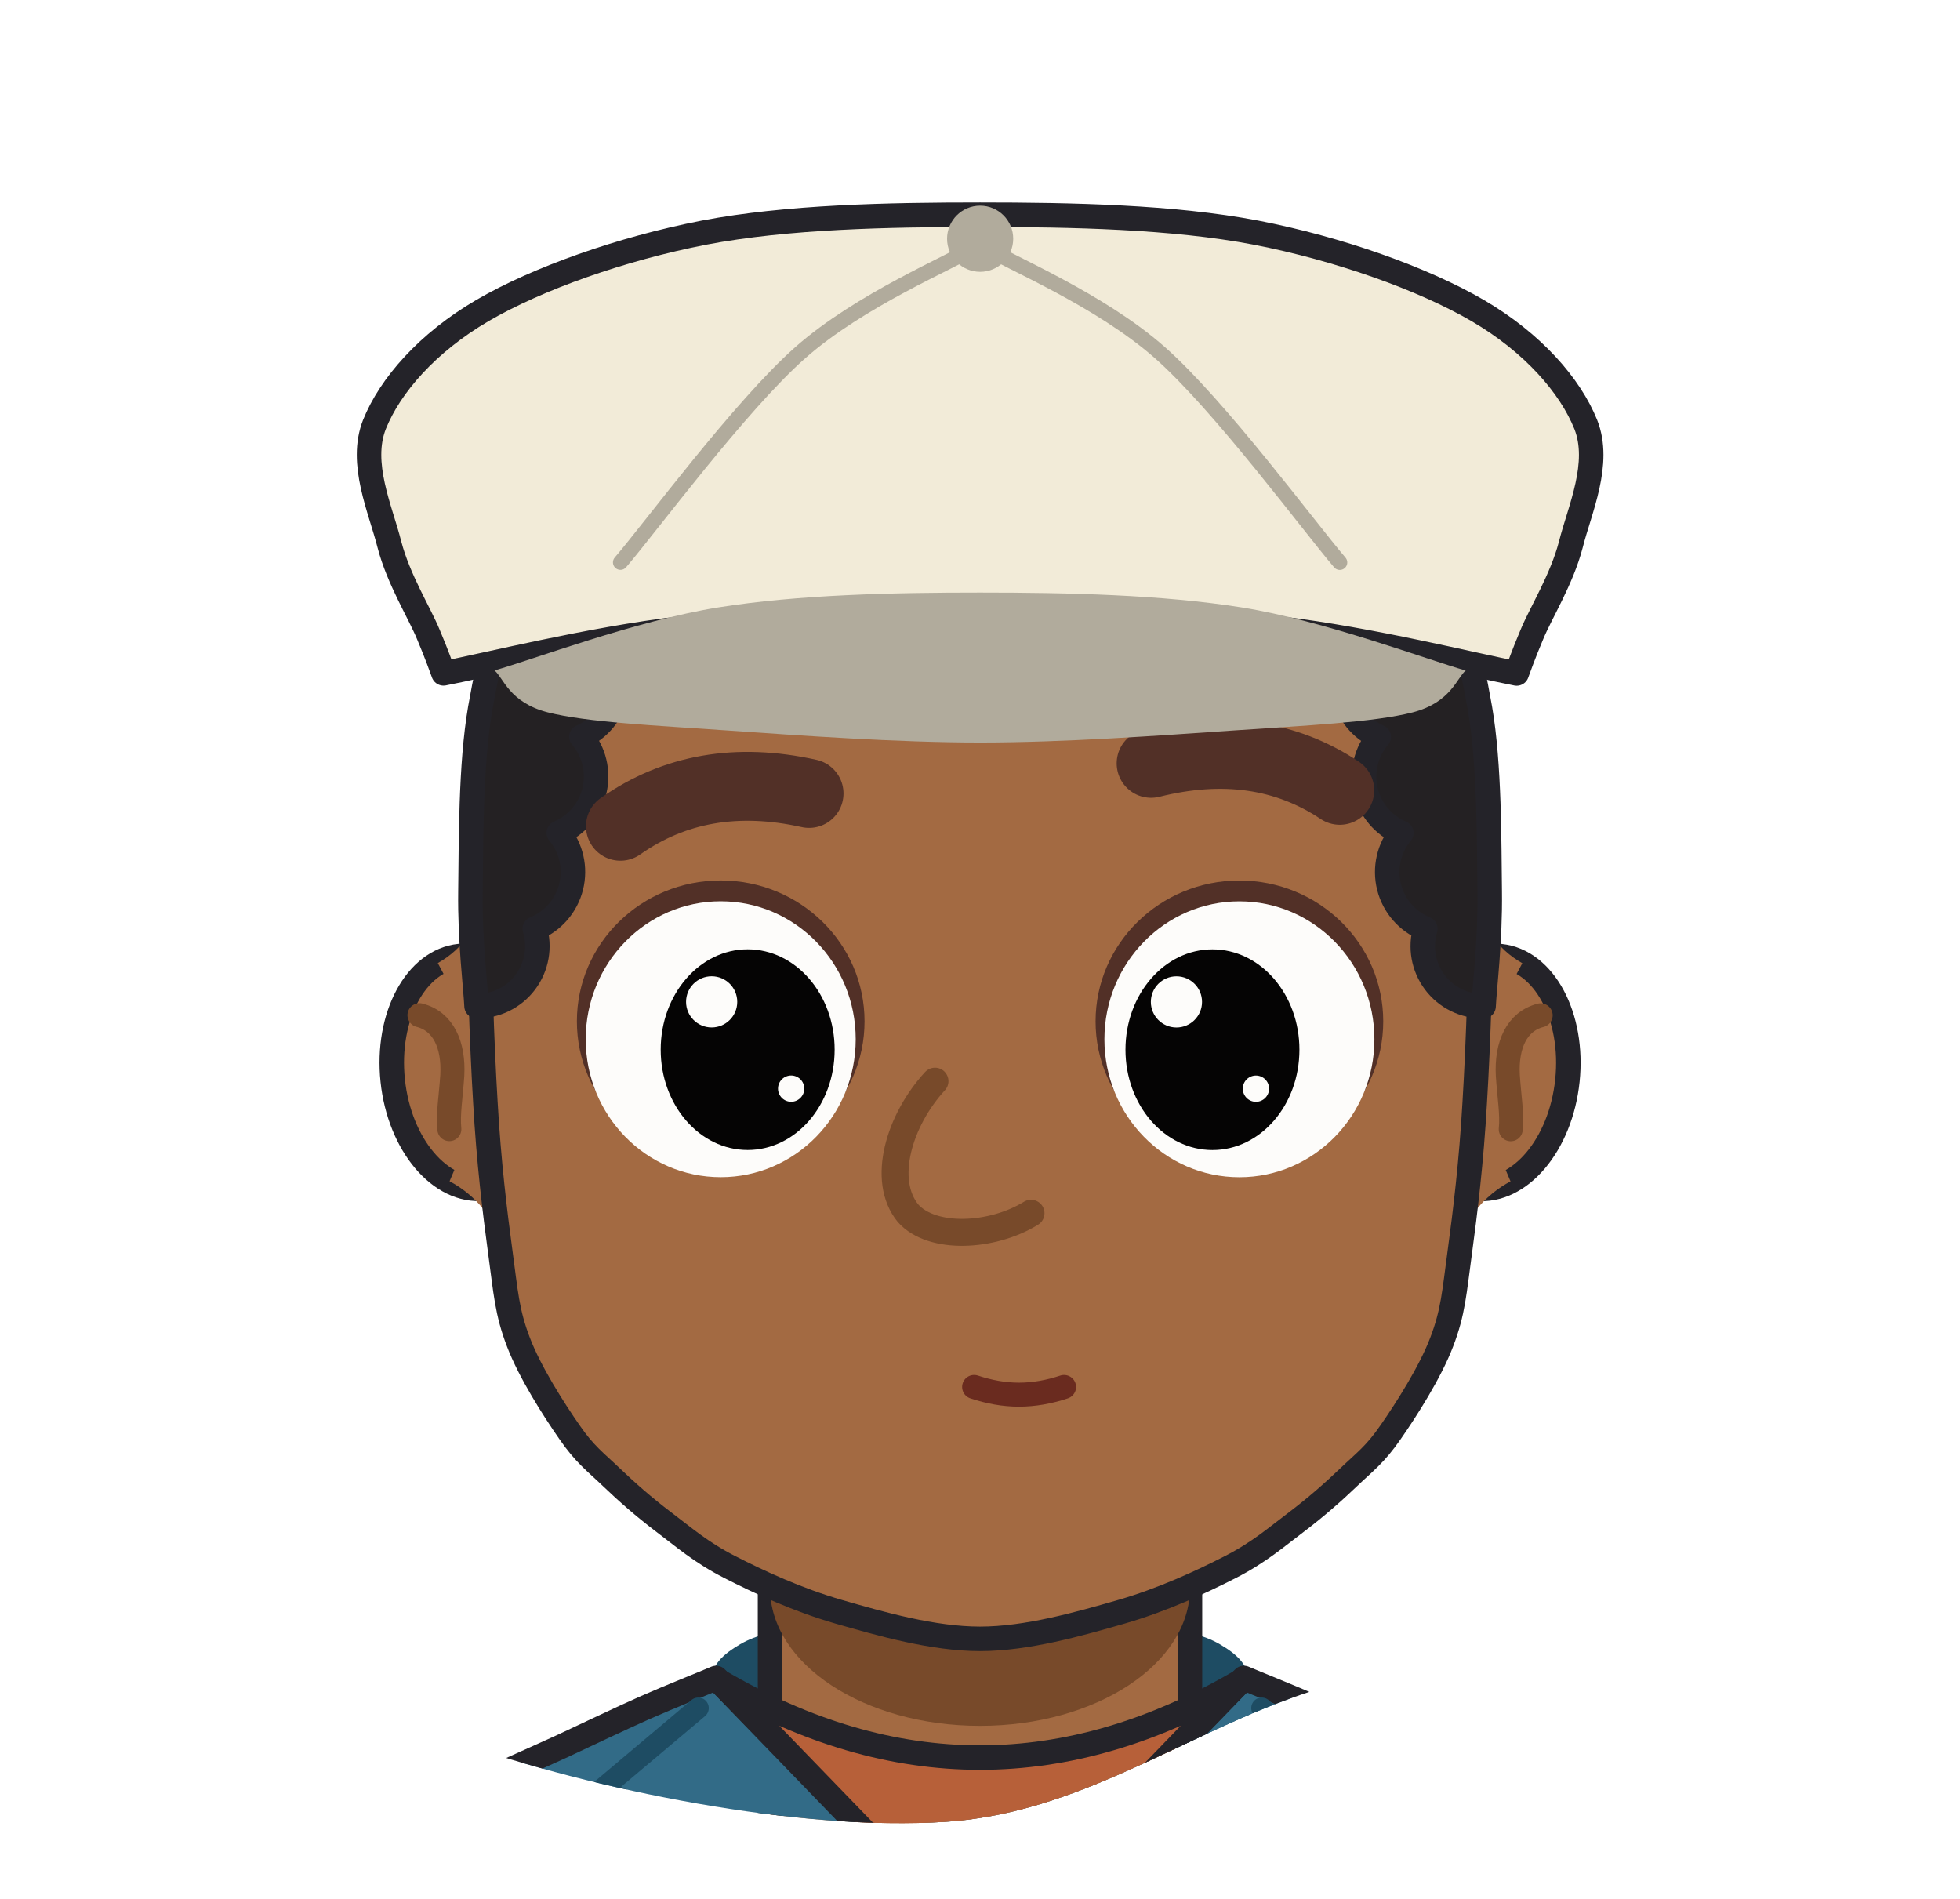
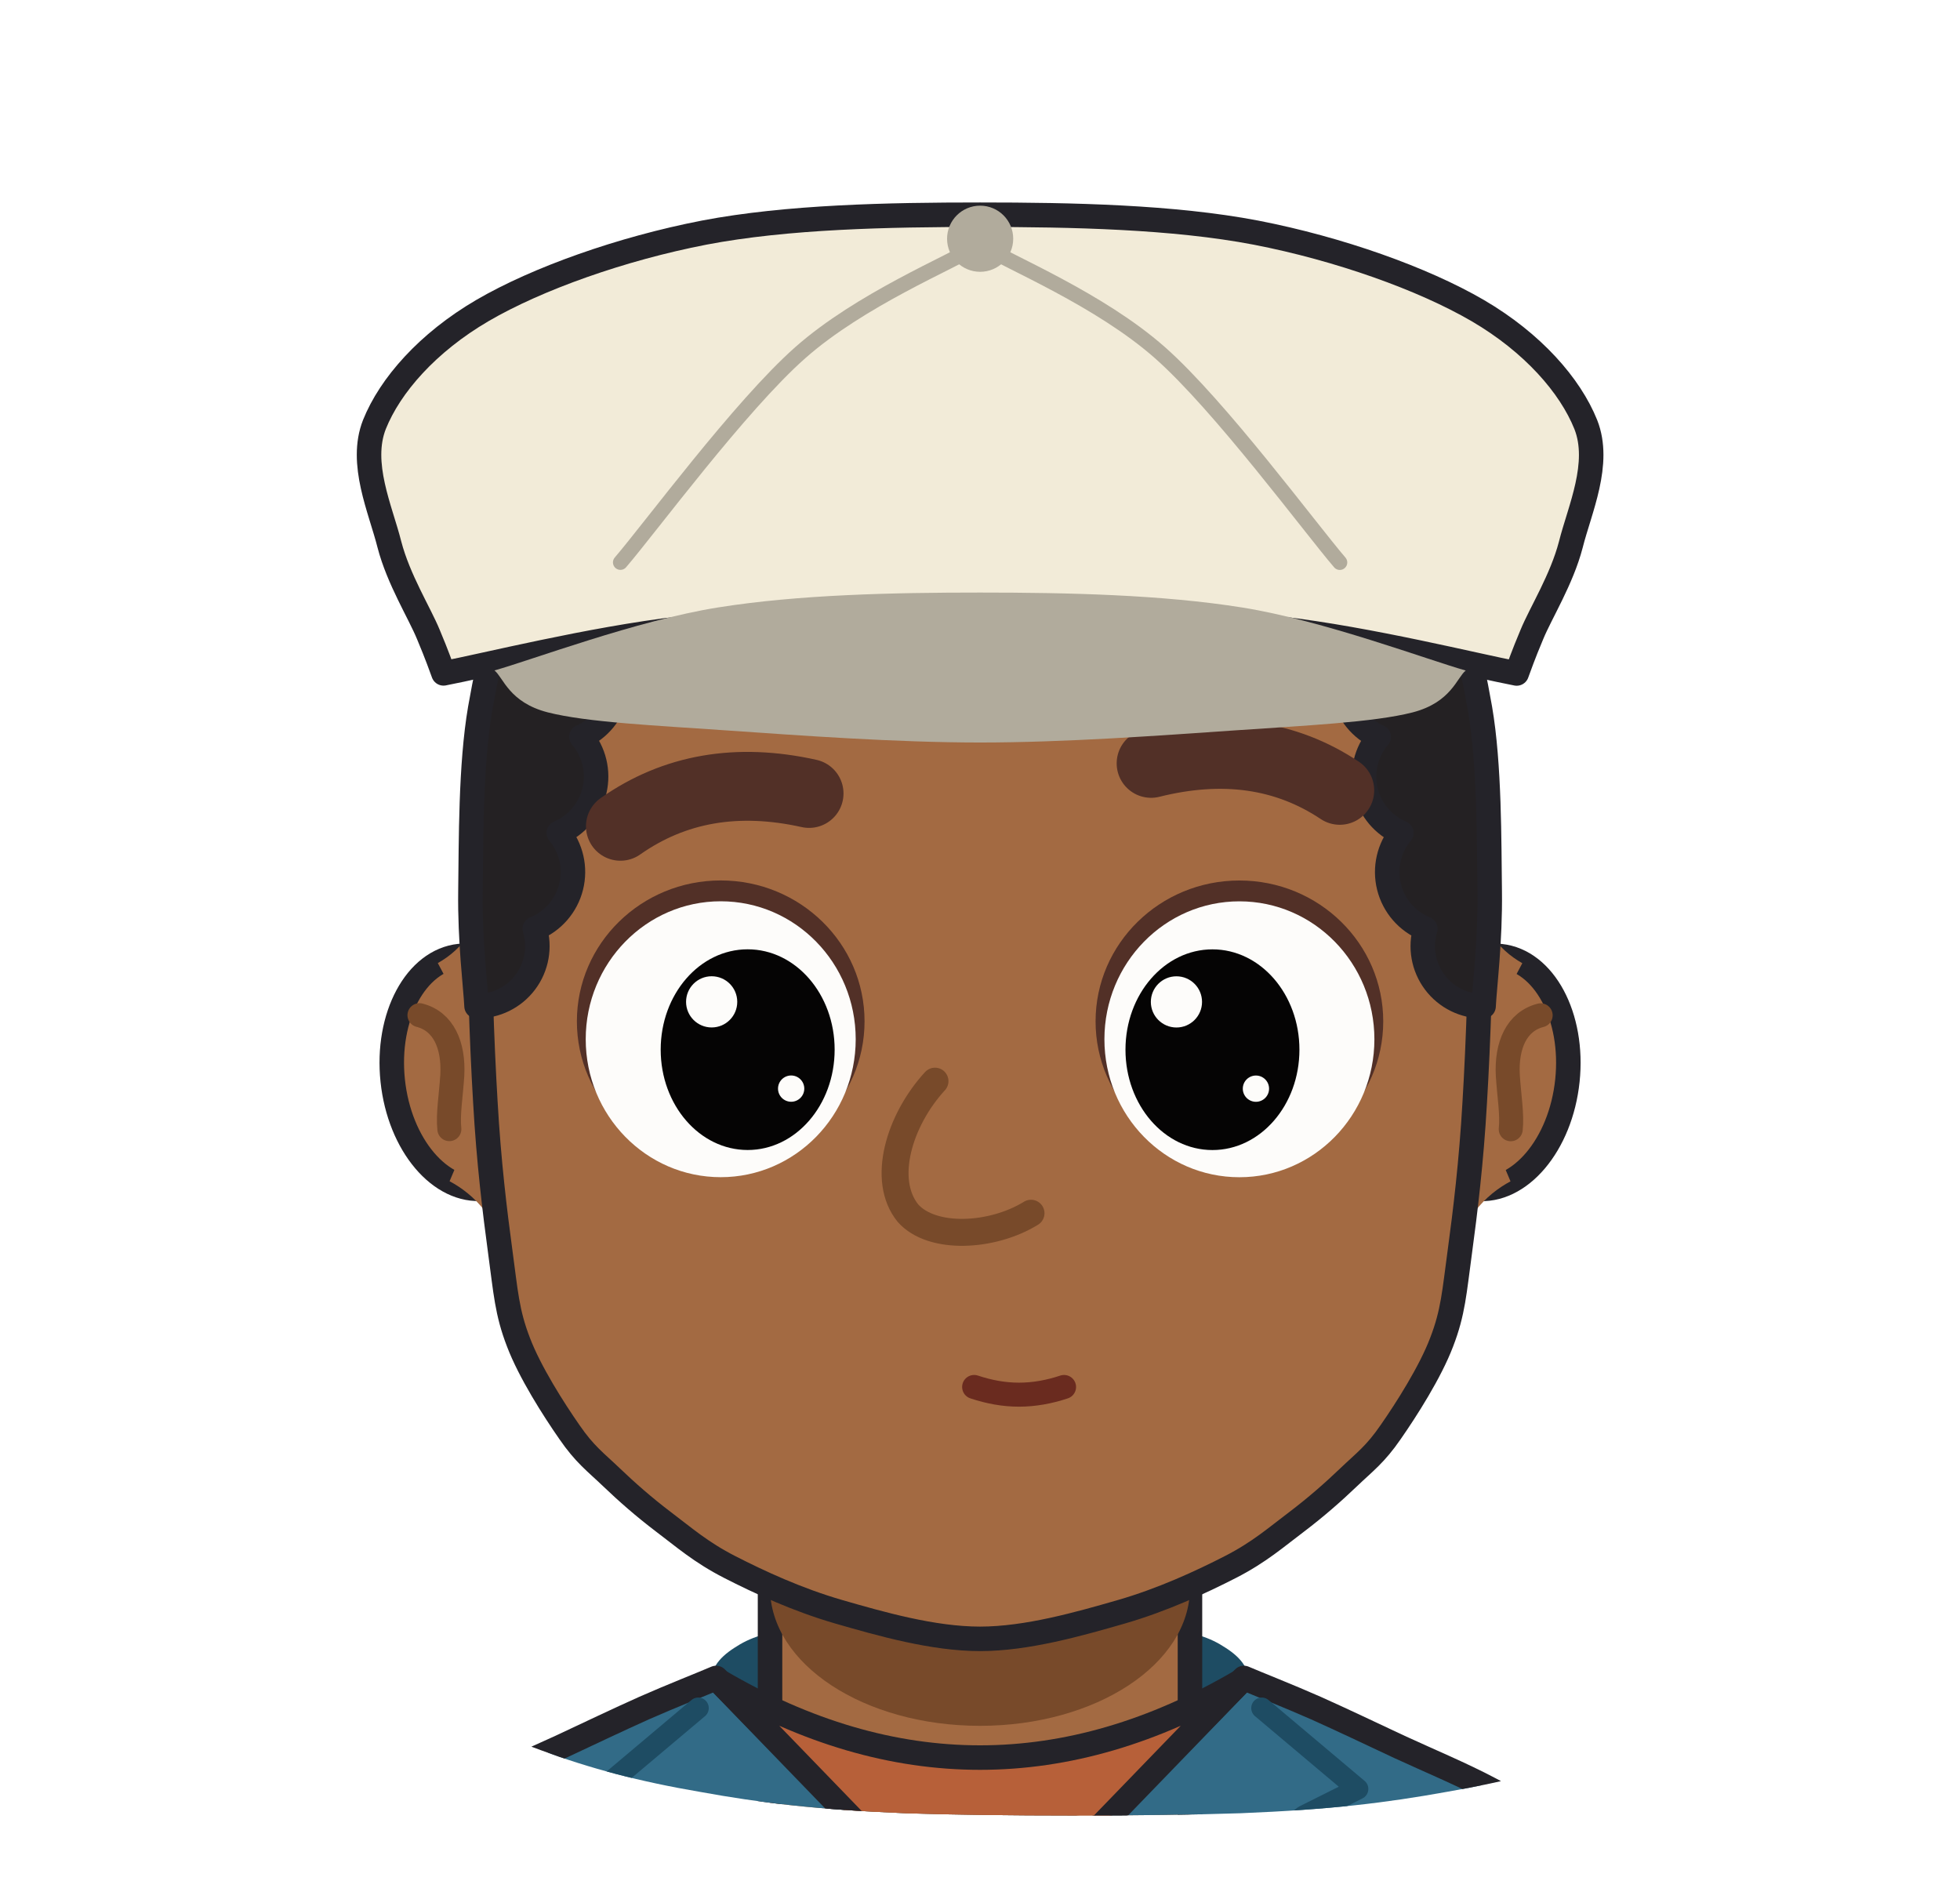
<svg xmlns="http://www.w3.org/2000/svg" viewBox="0 0 320 310" width="320" height="310">
  <defs>
    <clipPath id="cd6b">
      <rect x="-4000" y="-4000" width="9000" height="9000" />
    </clipPath>
    <clipPath id="cd6cr">
-       <path d="M932.28 690.70C930.13 740.26 900.23 790.89 854.71 818.09C809.20 845.30 720.85 837.22 659.18 853.11C597.50 869.27 549.83 910.21 484.92 914.52C420.01 918.83 329.24 900.51 269.18 879.23C209.39 858.22 156.87 831.56 125.36 787.66C93.57 743.76 75.80 670.77 78.76 615.55C81.72 560.34 108.66 498.93 143.40 456.92C178.41 414.63 222.32 365.88 287.76 362.11C353.21 358.61 470.10 420.29 536.63 435.37C603.16 450.45 631.97 438.87 686.92 452.88C742.13 466.88 826.70 479.81 867.64 519.40C908.31 558.99 934.44 640.87 932.28 690.70Z" />
+       <path d="M1009.58 601.01C1031.94 562.76 1063.45 512.67 1054.29 483.31C1044.86 453.95 985.07 441.29 953.29 425.13C921.51 408.97 887.57 403.86 863.33 386.89C839.09 369.92 832.36 339.22 808.39 323.06C784.15 306.90 752.91 293.16 719.24 290.20C685.57 287.24 646.25 299.62 606.39 305.28C566.53 310.94 516.43 319.02 479.53 324.13C442.63 329.25 415.16 331.14 384.99 336.25C355.10 341.37 326.01 345.95 299.08 354.84C271.87 363.73 245.21 374.77 222.59 389.85C199.96 405.20 179.22 423.79 163.87 445.33C148.79 466.88 135.05 491.93 130.74 519.40C126.70 546.87 132.63 577.58 138.55 609.90C144.48 642.22 159.02 686.12 166.29 713.32C173.57 740.53 174.91 755.34 182.18 773.12C189.46 790.62 198.35 805.44 209.93 819.17C221.51 832.91 235.24 845.03 251.40 855.80C267.56 866.31 285.61 875.46 306.35 883.00C327.36 890.81 349.44 896.74 376.38 901.32C403.04 906.17 427.55 909.13 467.14 910.75C507.00 912.09 575.41 912.09 615.01 910.75C654.87 909.13 679.11 906.17 706.04 901.32C732.71 896.74 755.06 890.81 775.80 883.00C796.81 875.46 814.85 866.31 831.01 855.80C847.17 845.03 860.91 832.91 872.49 819.17C883.80 805.44 892.42 790.62 900.23 773.12C908.04 755.34 900.77 742.41 919.08 713.59C937.40 685.04 986.96 639.53 1009.58 601.01Z" />
      <path d="M-473.50 -700.97L1473.50 -700.97L1473.50 664.63L-473.50 664.63Z" />
    </clipPath>
    <clipPath id="cd6s">
      <path d="M500 970.1L616.5 850.9C621.8 853.2 636.8 859.1 648.3 864.2C659.7 869.3 672.5 875.4 685.3 881.4C698.1 887.3 712.5 893.3 725 899.9C737.6 906.5 750.8 914.3 760.8 921.1C770.7 927.9 778 934.3 784.6 941C791.2 947.6 795.8 954.2 800.5 960.8C805.1 967.4 808.6 974.1 812.4 980.7C816.1 987.2 821.2 996.8 823 1000L177 1000C178.8 996.8 183.9 987.2 187.6 980.7C191.4 974.1 194.9 967.4 199.5 960.8C204.2 954.2 208.8 947.6 215.4 941C222 934.3 229.3 927.9 239.2 921.1C249.2 914.3 262.4 906.5 275 899.9C287.5 893.3 301.9 887.3 314.7 881.4C327.5 875.4 340.3 869.3 351.7 864.2C363.2 859.1 378.2 853.2 383.5 850.9L500 970.1Z" fill="#326B87" stroke="#242329" stroke-width="10.82" stroke-linejoin="round" stroke-linecap="round" transform="translate(500 1014) scale(0.86) translate(-500 -1000)" />
      <path d="M384.8 852.3Q500 919.8 615.2 852.3L500 971.4Z" fill="#B76039" stroke="#242329" stroke-width="10.82" stroke-linejoin="round" stroke-linecap="round" transform="translate(500 1014) scale(0.86) translate(-500 -1000)" />
      <path d="M375.6 864.2L333.2 899.9L357 911.8L460.3 994.7M624.4 864.2L666.8 899.9L643 911.8L539.7 994.7M500 970.1L500 995.4" fill="none" stroke="#1E4C63" stroke-width="9.3" stroke-linecap="round" stroke-linejoin="round" transform="translate(500 1014) scale(0.86) translate(-500 -1000)" />
    </clipPath>
    <clipPath id="cd6eL">
      <ellipse cx="385.5" cy="569" rx="59.6" ry="60.9" />
    </clipPath>
    <clipPath id="cd6eR">
      <ellipse cx="614.5" cy="569" rx="59.6" ry="60.9" />
    </clipPath>
    <filter id="cd6bl" x="-60%" y="-90%" width="220%" height="280%">
      <feGaussianBlur stdDeviation="15" />
    </filter>
    <clipPath id="cd6eo">
      <path d="M-1000 -1000H2000V2000H-1000Z" />
    </clipPath>
    <clipPath id="cd6ck">
      <ellipse cx="385.5" cy="561.1" rx="66.5" ry="65.2" />
      <ellipse cx="385.5" cy="569" rx="62.6" ry="63.9" />
      <ellipse cx="614.5" cy="561.1" rx="66.5" ry="65.2" />
      <ellipse cx="614.5" cy="569" rx="62.6" ry="63.9" />
    </clipPath>
  </defs>
  <g transform="translate(-55 -107) scale(0.43)">
    <g clip-path="url(#cd6b)">
      <g transform="translate(500 1014) scale(0.86) translate(-500 -1000)">
        <g clip-path="url(#cd6cr)">
          <g transform="translate(0 0.06)">
            <path d="M500 824.5C525.6 824.5 558.7 826.2 576.8 828.4C594.9 830.7 601.5 833.1 608.5 837.7C615.6 842.3 619.6 847.4 619.1 856.2C618.7 865.1 625.8 880.5 605.9 890.7C586 900.8 535.3 917.1 500 917.1C464.7 917.1 414 900.8 394.1 890.7C374.2 880.5 381.3 865.1 380.9 856.2C380.4 847.4 384.4 842.3 391.5 837.7C398.5 833.1 405.1 830.7 423.2 828.4C441.3 826.2 474.4 824.5 500 824.5Z" fill="#1E4C63" />
          </g>
        </g>
        <g clip-path="url(#cd6cr)">
          <g transform="translate(0 0.06)">
            <path d="M407.3 768.9L407.3 935.7Q407.3 967.4 439.1 967.4L560.9 967.4Q592.7 967.4 592.7 935.7L592.7 768.9Z" fill="#A36A42" stroke="#242329" stroke-width="10.82" stroke-linejoin="round" stroke-linecap="round" />
            <ellipse cx="500" cy="811.2" rx="92.7" ry="60.9" fill="#784A2A" />
          </g>
        </g>
        <g transform="matrix(1 0.0001 -0.0001 1 0.08335 0.01754)">
          <ellipse cx="275.6" cy="583.6" rx="35.1" ry="51.6" transform="rotate(-6 275.6 583.6)" fill="#A36A42" stroke="#242329" stroke-width="10.82" stroke-linejoin="round" stroke-linecap="round" />
          <ellipse cx="724.4" cy="583.6" rx="35.1" ry="51.6" transform="rotate(6 724.4 583.6)" fill="#A36A42" stroke="#242329" stroke-width="10.82" stroke-linejoin="round" stroke-linecap="round" />
          <path d="M281.3 496.1C281.3 518.4 271 529.5 260.6 535.4L286.2 583.6ZM718.7 496.1C718.7 518.4 729 529.5 739.4 535.4L713.8 583.6ZM291.8 671C288.8 648.8 276.3 637.3 265.8 631.7L286.2 583.6ZM708.2 671C711.2 648.8 723.7 637.3 734.2 631.7L713.8 583.6Z" fill="#A36A42" />
          <path d="M252.5 558.4C263.1 561.1 267.7 571.6 267 584.9C266.4 594.2 265 602.1 265.7 608.7M747.5 558.4C736.9 561.1 732.3 571.6 733 584.9C733.6 594.2 735 602.1 734.3 608.7" fill="none" stroke="#784A2A" stroke-width="10.6" stroke-linecap="round" stroke-linejoin="round" />
        </g>
        <g transform="matrix(1 0.0001 -0.0001 1 0.08335 0.01754)">
          <path d="M500 255.3C526.5 255.3 554.7 258.6 579.4 265.9C604.1 273.2 628.8 284 648.3 299C667.7 314 684.4 334.9 695.9 355.9C707.4 376.8 712.9 400 717.1 424.7C721.3 449.4 720.8 475.5 721.1 504.1C721.3 532.8 720 570.3 718.4 596.8C716.9 623.3 714.2 645.3 711.8 663C709.4 680.6 708.9 689.5 703.8 702.7C698.8 715.9 688.2 732.5 681.3 742.4C674.5 752.3 669.8 755.6 662.8 762.3C655.9 768.9 648.4 775.5 639.7 782.1C630.9 788.7 623.4 795.4 610.5 802C597.6 808.6 580.6 816.5 562.2 821.8C543.8 827.1 520.7 833.7 500 833.7C479.3 833.7 456.2 827.1 437.8 821.8C419.4 816.5 402.4 808.6 389.5 802C376.6 795.4 369.1 788.7 360.3 782.1C351.6 775.5 344.1 768.9 337.2 762.3C330.2 755.6 325.5 752.3 318.7 742.4C311.8 732.5 301.2 715.9 296.2 702.7C291.1 689.5 290.6 680.6 288.2 663C285.8 645.3 283.1 623.3 281.6 596.8C280 570.3 278.7 532.8 278.9 504.1C279.2 475.5 278.7 449.4 282.9 424.7C287.1 400 292.6 376.8 304.1 355.9C315.6 334.9 332.3 314 351.7 299C371.2 284 395.9 273.2 420.6 265.9C445.3 258.6 473.5 255.3 500 255.3Z" fill="#A36A42" data-sk="1" stroke="#242329" stroke-width="10.82" stroke-linejoin="round" stroke-linecap="round" />
        </g>
        <g clip-path="url(#cd6cr)">
          <g transform="translate(0 0.13)">
            <path d="M500 970.1L616.5 850.9C621.8 853.2 636.8 859.1 648.3 864.2C659.7 869.3 672.5 875.4 685.3 881.4C698.1 887.3 712.5 893.3 725 899.9C737.6 906.5 750.8 914.3 760.8 921.1C770.7 927.9 778 934.3 784.6 941C791.2 947.6 795.8 954.2 800.5 960.8C805.1 967.4 808.6 974.1 812.4 980.7C816.1 987.2 821.2 996.8 823 1000L177 1000C178.8 996.8 183.9 987.2 187.6 980.7C191.4 974.1 194.9 967.4 199.5 960.8C204.2 954.2 208.8 947.6 215.4 941C222 934.3 229.3 927.9 239.2 921.1C249.2 914.3 262.4 906.5 275 899.9C287.5 893.3 301.9 887.3 314.7 881.4C327.5 875.4 340.3 869.3 351.7 864.2C363.2 859.1 378.2 853.2 383.5 850.9L500 970.1Z" fill="#326B87" stroke="#242329" stroke-width="10.82" stroke-linejoin="round" stroke-linecap="round" />
            <path d="M384.8 852.3Q500 919.8 615.2 852.3L500 971.4Z" fill="#B76039" stroke="#242329" stroke-width="10.82" stroke-linejoin="round" stroke-linecap="round" />
            <path d="M375.6 864.2L333.2 899.9L357 911.8L460.3 994.7M624.4 864.2L666.8 899.9L643 911.8L539.7 994.7M500 970.1L500 995.4" fill="none" stroke="#1E4C63" stroke-width="9.3" stroke-linecap="round" stroke-linejoin="round" />
          </g>
        </g>
        <g transform="matrix(1 0.0001 -0.0001 1 0.08335 0.01754)">
          <path fill="#242123" data-o="f" d="M277.7 554.4C277.3 546 274.7 525.6 275 503.7C275.3 481.8 275 448 279.3 423C283.7 397.9 289.4 374.5 301.1 353.2C312.8 332 329.9 310.8 349.6 295.6C369.3 280.4 394.4 269.5 419.4 262.1C444.5 254.7 473.1 251.3 500 251.3C526.9 251.3 555.5 254.7 580.6 262.1C605.6 269.5 630.7 280.4 650.4 295.6C670.1 310.8 687.2 332 698.9 353.2C710.6 374.5 716.3 397.9 720.7 423C725 448 724.7 481.8 725 503.7C725.3 525.6 722.7 546 722.3 554.4A26.5 26.5 0 0 1 696.6 520.2A27 27 0 0 1 686 477.9A27 27 0 0 1 676 435.5A27 27 0 0 1 666.8 392.9C654.4 389 620.5 374 592.7 369.1C564.9 364.3 530.9 363.8 500 363.8C469.1 363.8 435.1 364.3 407.3 369.1C379.5 374 345.6 389 333.2 392.9A27 27 0 0 1 324 435.5A27 27 0 0 1 314 477.9A27 27 0 0 1 303.4 520.2A26.5 26.5 0 0 1 277.7 554.4Z" stroke="#242329" stroke-width="10.82" stroke-linejoin="round" stroke-linecap="round" />
        </g>
        <g transform="matrix(1 0.0001 -0.0001 1 0.08335 0.01754)">
          <g filter="url(#cd6bl)">
            <ellipse cx="330.6" cy="668.3" rx="35.7" ry="19.9" fill="#BB643F" opacity="0.000" transform="matrix(0.4 0 0 0.4 198.36 400.98)" />
          </g>
          <g filter="url(#cd6bl)">
            <ellipse cx="669.4" cy="668.3" rx="35.7" ry="19.9" fill="#BB643F" opacity="0.000" transform="matrix(0.4 0 0 0.4 401.64 400.98)" />
          </g>
        </g>
        <g transform="matrix(1 0.0001 -0.0001 1 0.08335 0.01754)">
          <g clip-path="url(#cd6eo)" display="inline">
            <g>
              <ellipse cx="385.5" cy="561.1" rx="63.5" ry="62.2" fill="#523027" />
              <ellipse cx="385.5" cy="569" rx="59.6" ry="60.9" fill="#FDFCFA" />
              <g clip-path="url(#cd6eL)">
                <g transform="translate(0.00 0.00)">
                  <ellipse cx="397.4" cy="573.6" rx="38.4" ry="44.3" fill="#050404" />
                  <circle cx="381.5" cy="552.5" r="11.3" fill="#FDFCFA" />
                  <circle cx="416.6" cy="590.8" r="5.8" fill="#FDFCFA" />
                </g>
              </g>
            </g>
            <g>
              <ellipse cx="614.5" cy="561.1" rx="63.5" ry="62.2" fill="#523027" />
              <ellipse cx="614.5" cy="569" rx="59.6" ry="60.9" fill="#FDFCFA" />
              <g clip-path="url(#cd6eR)">
                <g transform="translate(0.00 0.00)">
                  <ellipse cx="602.6" cy="573.6" rx="38.4" ry="44.3" fill="#050404" />
                  <circle cx="586.7" cy="552.5" r="11.3" fill="#FDFCFA" />
                  <circle cx="621.8" cy="590.8" r="5.8" fill="#FDFCFA" />
                </g>
              </g>
            </g>
          </g>
          <g clip-path="url(#cd6ck)">
            <g>
              <path d="M312.7 618C312.7 669.6 458.3 669.6 458.3 618Q385.5 596.8 312.7 618ZM541.7 618C541.7 669.6 687.3 669.6 687.3 618Q614.5 596.8 541.7 618Z" fill="#A36A42" display="none" />
            </g>
          </g>
          <path fill="none" stroke="#523027" stroke-linecap="round" stroke-linejoin="round" display="none" />
          <path fill="none" stroke="#523027" stroke-width="30.4" stroke-linecap="round" stroke-linejoin="round" d="M341.2 475.0Q376.9 449.9 424.5 460.5M658.8 459.1Q623.1 435.3 575.5 447.2" transform="translate(0 0.00)" />
          <g>
            <path d="M480.1 587.5C464.3 604.7 456.3 631.2 468.2 645.8C478.8 657.7 505.3 656.4 522.5 645.8" fill="none" stroke="#784A2A" stroke-width="11.9" stroke-linecap="round" stroke-linejoin="round" />
          </g>
          <path fill="#6A2B1F" stroke="#6A2B1F" stroke-linejoin="round" stroke-linecap="round" d="M497.4 722.5C504.0 724.7 510.6 725.9 517.2 725.9C523.8 725.9 530.5 724.7 537.1 722.5C530.5 724.7 523.8 725.9 517.2 725.9C510.6 725.9 504.0 724.7 497.4 722.5Z" stroke-width="10.60" />
          <path fill="#FDFCFA" display="none" />
          <g>
            <path d="M469.6 731.4Q500 714.2 530.4 731.4Q500 745.1 469.6 731.4Z" fill="#D9604A" display="none" />
          </g>
        </g>
        <g transform="matrix(1 0.0001 -0.0001 1 0.08335 0.01754)">
          <path d="M736.9 407.5C719.5 404.2 671.9 392.3 632.4 387.7C592.9 383 544.1 379.7 500 379.7C455.9 379.7 407.1 383 367.6 387.7C328.1 392.3 280.5 404.2 263.1 407.5C262 404.6 260.4 399.8 256.4 390.3C252.5 380.8 243.2 366 239.2 350.6C235.3 335.1 225.8 314.8 232.6 297.6C239.5 280.4 256 261.5 280.3 247.3C304.5 233.2 341.6 220 378.2 212.9C414.8 205.9 459.4 205 500 205C540.6 205 585.2 205.9 621.8 212.9C658.4 220 695.5 233.2 719.7 247.3C744 261.5 760.5 280.4 767.4 297.6C774.2 314.8 764.7 335.1 760.8 350.6C756.8 366 747.5 380.8 743.6 390.3C739.6 399.8 738 404.6 736.9 407.5Z" fill="#F2EBD8" stroke="#242329" stroke-width="10.82" stroke-linejoin="round" stroke-linecap="round" />
          <path d="M500 218.2C513.2 226.2 552.9 242.5 579.4 265.9C605.9 289.3 645.6 343.1 658.8 358.5M500 218.2C486.8 226.2 447.1 242.5 420.6 265.9C394.1 289.3 354.4 343.1 341.2 358.5" fill="none" stroke="#B1AB9C" stroke-width="6.6" stroke-linecap="round" stroke-linejoin="round" />
          <path d="M714.4 406.2C710.5 409.3 708 420.3 690.9 424.7C673.7 429.1 643.3 430.5 611.5 432.7C579.7 434.9 537.2 438 500 438C462.8 438 420.3 434.9 388.5 432.7C356.7 430.5 326.3 429.1 309.1 424.7C292 420.3 289.5 409.3 285.6 406.2C302 401.6 348.5 384.1 384.2 378.4C419.9 372.7 461.4 371.8 500 371.8C538.6 371.8 580.1 372.7 615.8 378.4C651.5 384.1 698 401.6 714.4 406.2Z" fill="#B1AB9C" />
          <circle cx="500" cy="215.6" r="14.6" fill="#B1AB9C" />
        </g>
      </g>
    </g>
    <g clip-path="url(#cd6b)">
      <g transform="translate(0 0.00)" />
    </g>
  </g>
</svg>
